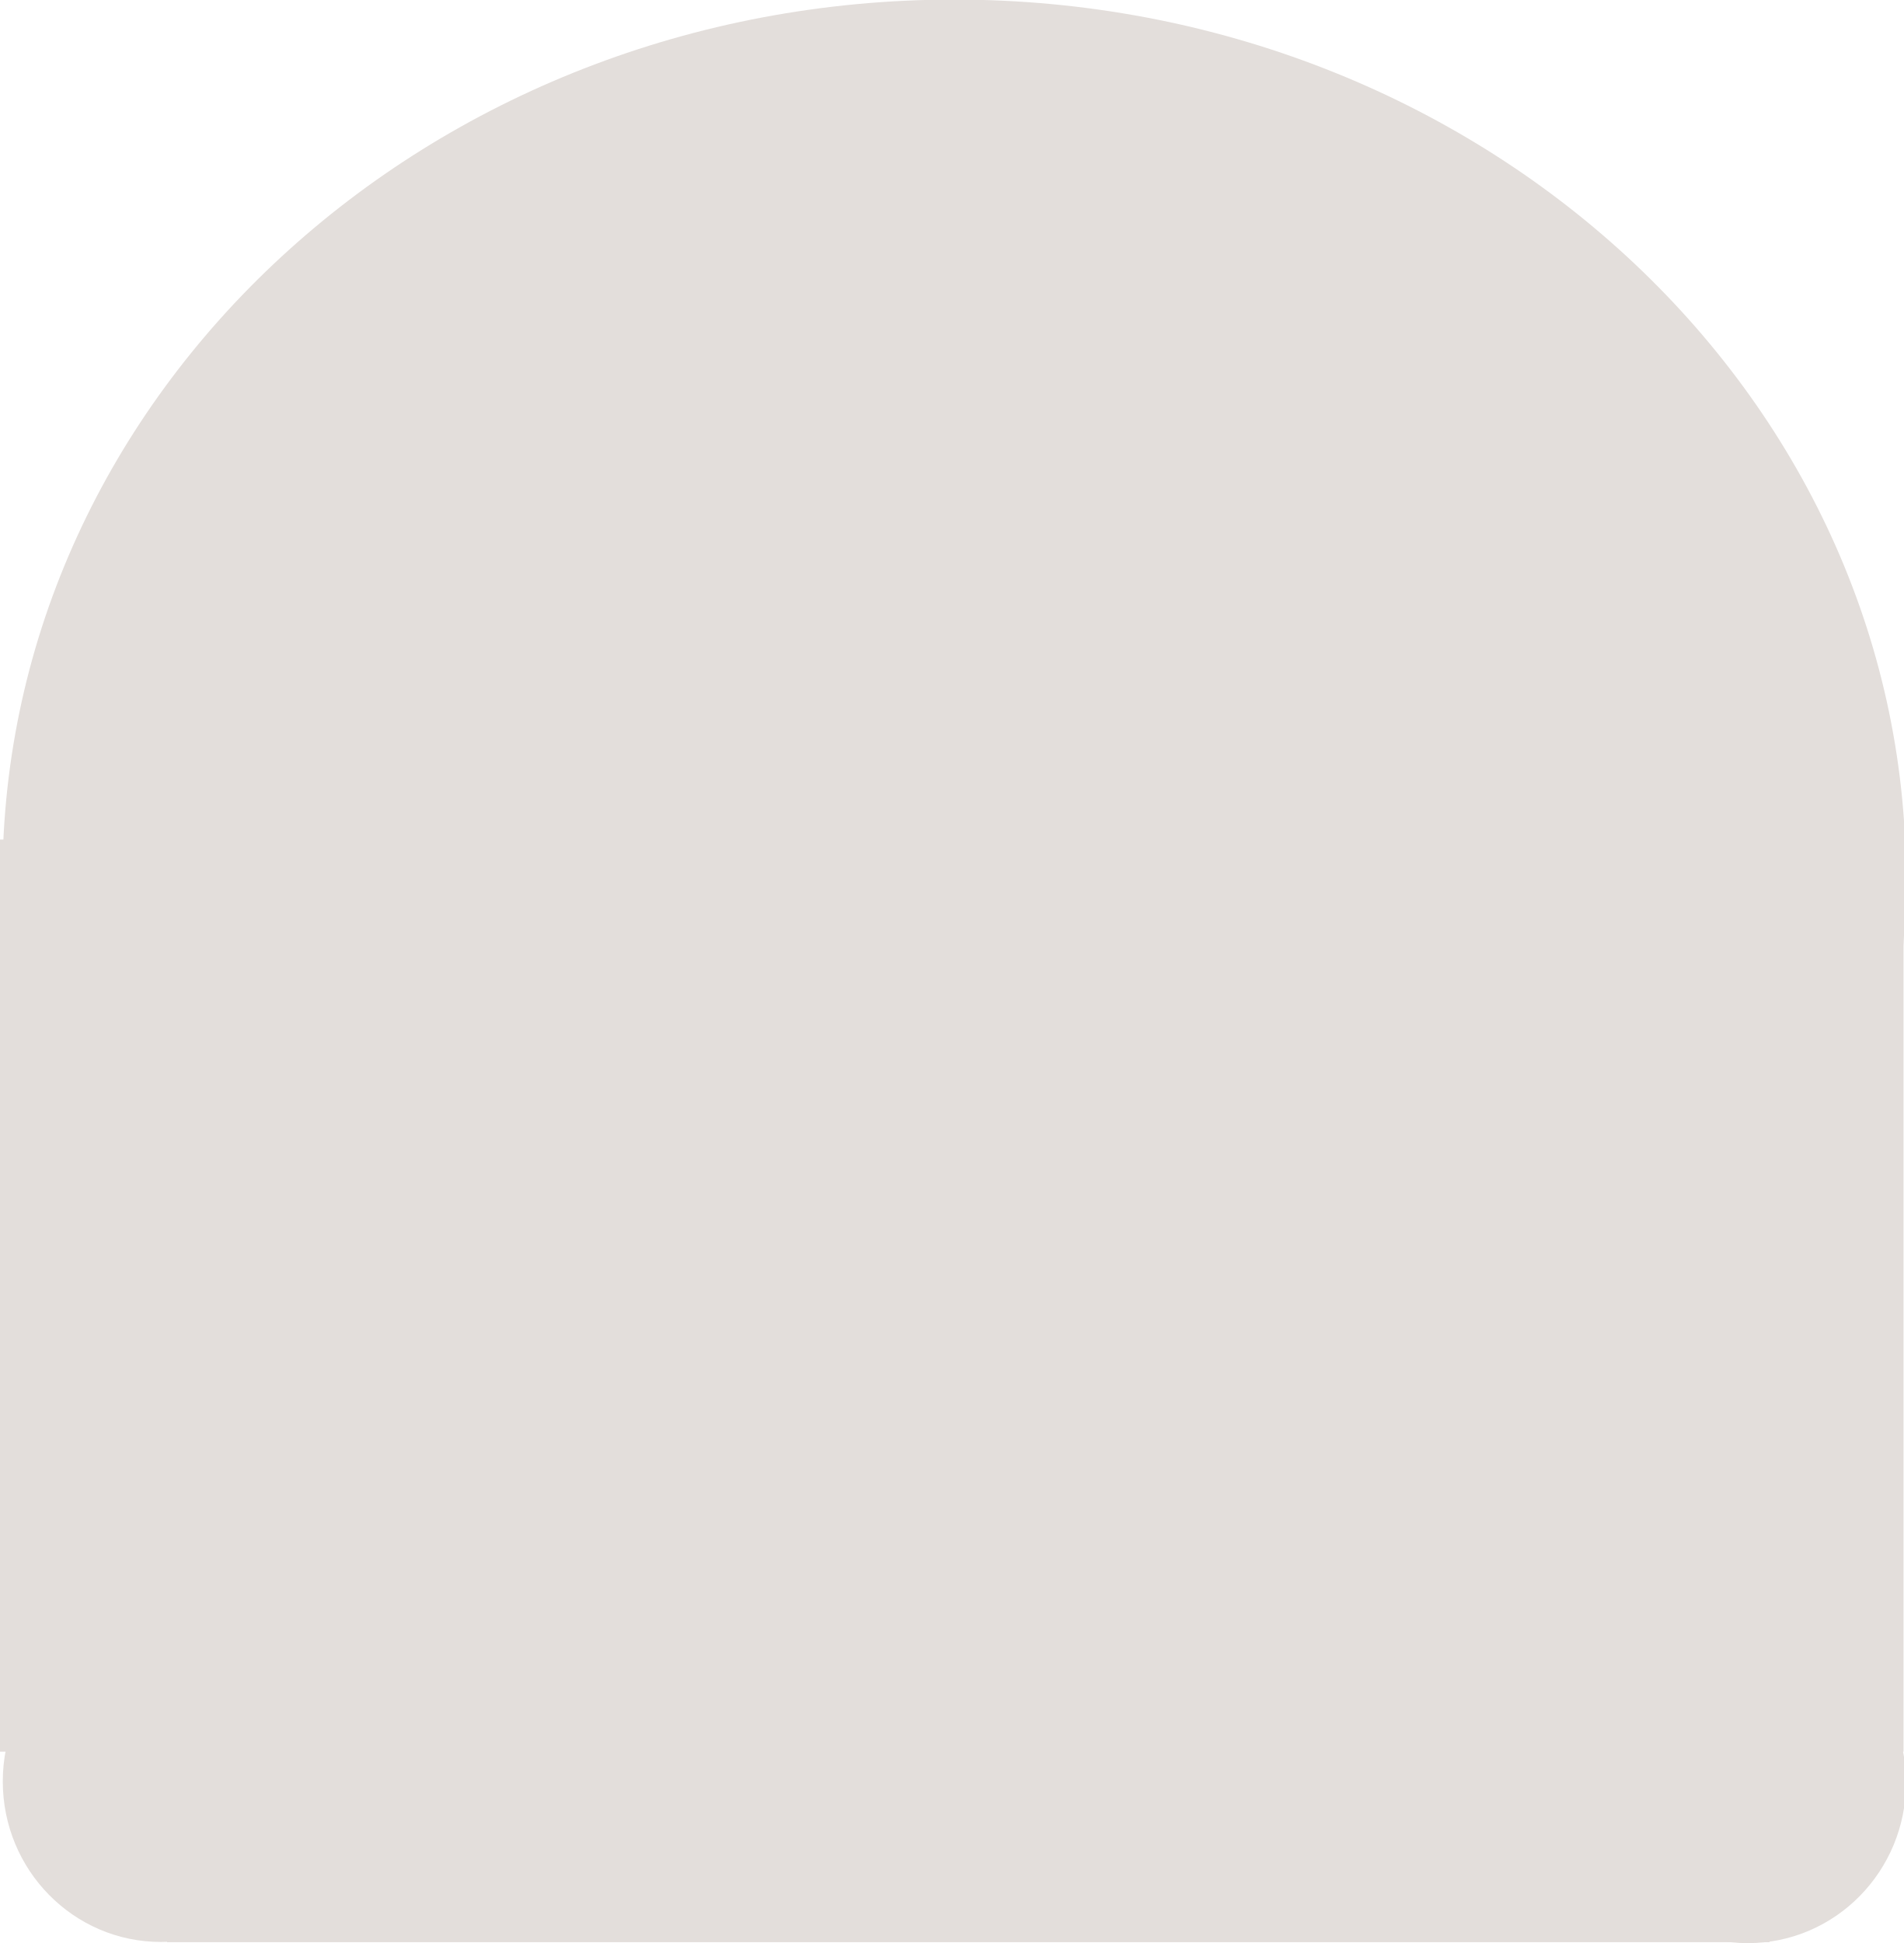
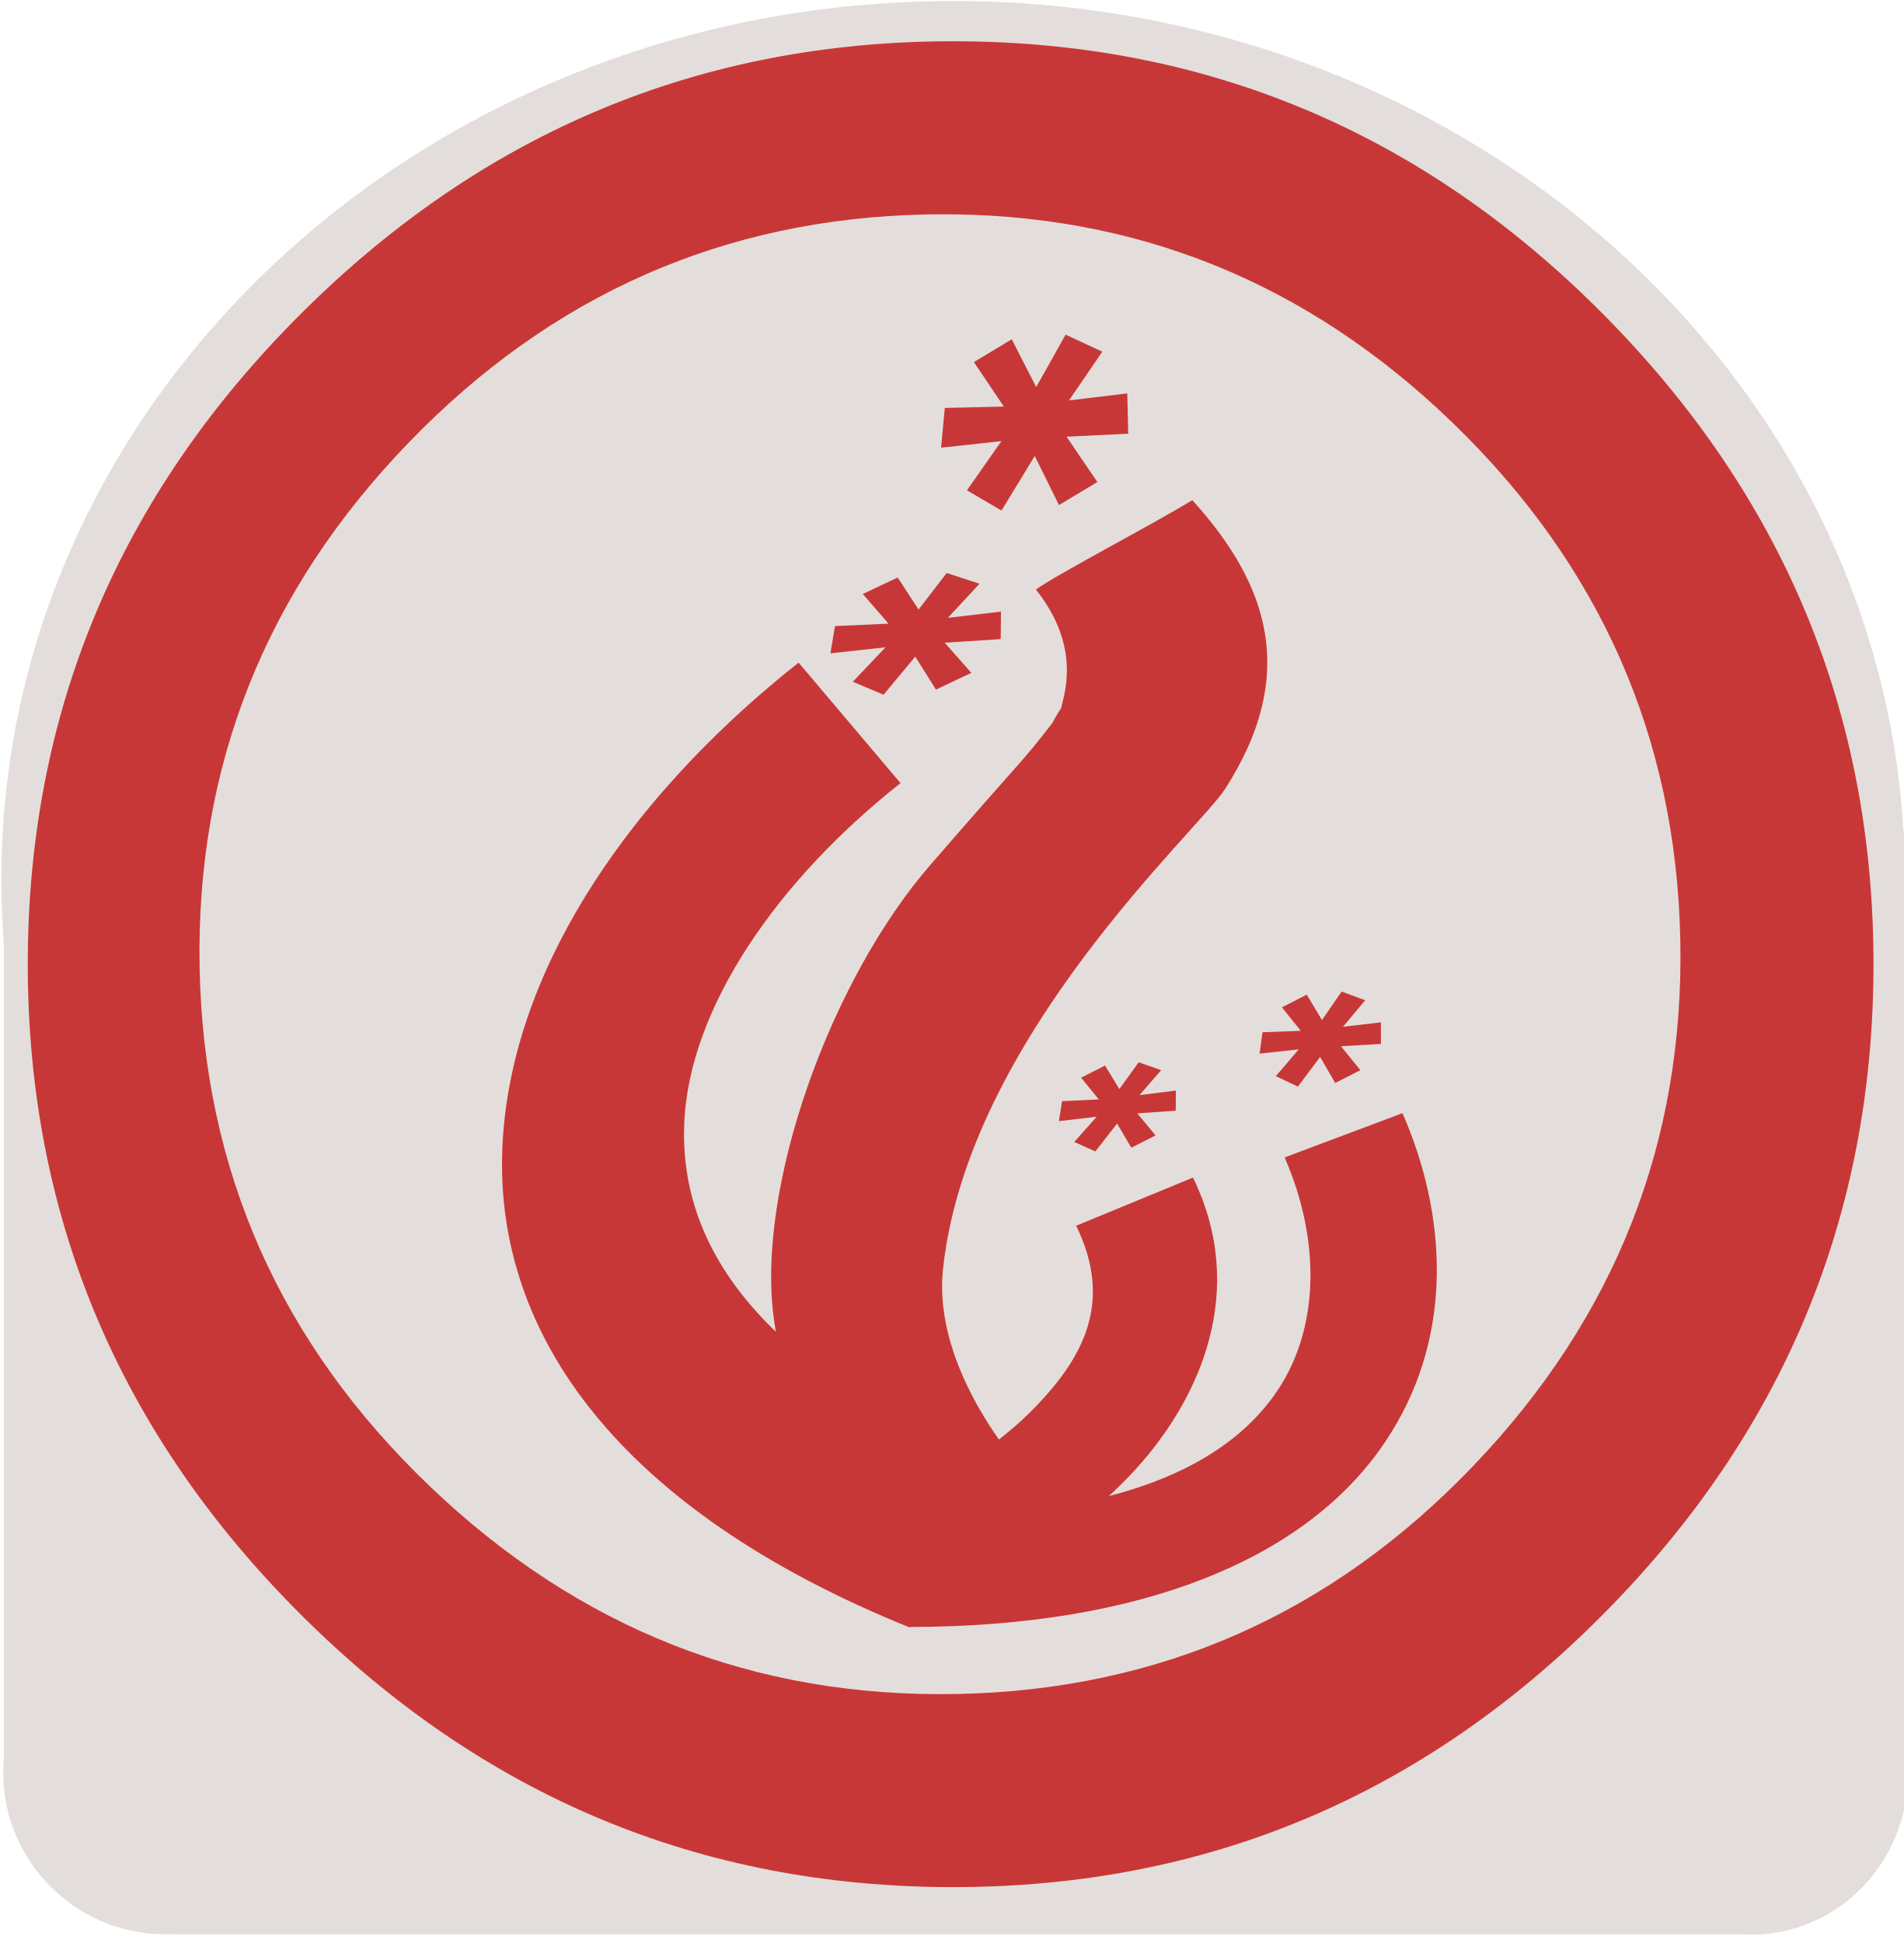
<svg xmlns="http://www.w3.org/2000/svg" height="1000" width="980" id="svg3905" version="1.1">
  <defs id="defs3911" />
  <g id="g4811" transform="matrix(0.8435877,0,0,0.8680142,72.22133,53.5333)" style="fill:#ffa880;fill-opacity:1">
-     <g id="g4135">
-       <path style="fill:#c83737;fill-opacity:1" d="m 496.863,-40.94 c -154.155,0 -286.77,53.86 -397.882,161.559 -111.112,107.699 -166.678,236.247 -166.678,385.667 0,149.42 55.566,278.005 166.678,385.704 111.112,107.699 243.727,161.522 397.882,161.522 154.155,0 286.283,-53.823 396.394,-161.522 110.111,-107.699 165.189,-236.284 165.189,-385.704 0,-149.42 -55.079,-277.968 -165.189,-385.667 C 783.146,12.92 651.018,-40.94 496.863,-40.94 z M 486.713,61.665 c 121.216,-0.966 226.204,40.245 314.925,123.578 90.129,84.655 136.442,186.86 138.936,306.629 2.494,119.769 -39.543,223.632 -126.077,311.631 C 727.963,891.502 622.893,936.672 499.229,939.012 375.565,941.353 268.254,900.223 177.321,815.583 86.389,730.943 39.658,628.723 37.164,508.954 34.67,389.185 77.125,285.3 164.462,197.285 251.799,109.271 357.287,64.079 480.951,61.739 c 1.932,-0.036 3.838,-0.059 5.762,-0.074 z" id="path3941" />
-       <g style="fill:#c83737" transform="matrix(1.385418,0,0,1.323926,-162.6673,-114.8207)" id="g4065">
-         <path style="font-size:1400.745px;font-style:oblique;font-variant:normal;font-weight:600;font-stretch:normal;line-height:125%;letter-spacing:0px;word-spacing:0px;fill:#c83737;fill-opacity:1;stroke:none;font-family:URW Gothic L;-inkscape-font-specification:URW Gothic L Semi-Bold Oblique" d="m 401.553,339.368 c -2.144,1.783 -4.265,3.591 -6.381,5.416 -63.478,54.762 -114.393,128.334 -117.615,206.664 -3.437,83.551 51.47,162.121 179.353,214.747 l 42.756,-70.547 C 386.235,648.969 355.535,592.138 357.665,540.361 359.795,488.584 398.833,431.47 452.911,388.048 l -44.881,-53.949 c -2.167,1.74 -4.333,3.485 -6.477,5.268 z" id="path3004" />
-         <path style="font-size:1400.745px;font-style:oblique;font-variant:normal;font-weight:600;font-stretch:normal;line-height:125%;letter-spacing:0px;word-spacing:0px;fill:#c83737;fill-opacity:1;stroke:none;font-family:URW Gothic L;-inkscape-font-specification:URW Gothic L Semi-Bold Oblique" d="m 465.908,424.844 c -43.933,51.541 -76.859,144.512 -68.736,203.429 8.664,62.845 35.183,109.828 59.528,133.933 l 56.987,-58.704 c -8.206,-8.125 -46.908,-52.528 -42.051,-98.026 11.057,-103.573 112.359,-196.048 124.215,-214.811 32.118,-50.829 19.534,-91.298 -14.441,-129.336 -17.67,10.994 -59.727,33.254 -68.882,40.029 20.793,26.506 11.877,48.317 11.018,53.658 -4.731,29.444 11.523,-22.725 -3.839,6.194 -14.965,19.565 -8.378,10.348 -53.799,63.634 z" id="path3000" />
-         <path style="font-size:1400.745px;font-style:oblique;font-variant:normal;font-weight:600;font-stretch:normal;line-height:125%;letter-spacing:0px;word-spacing:0px;fill:#c83737;fill-opacity:1;stroke:none;font-family:URW Gothic L;-inkscape-font-specification:URW Gothic L Semi-Bold Oblique" d="m 574.192,525.745 -0.092,9.022 -16.924,1.181 8.062,9.887 -10.698,5.488 -6.248,-10.81 -9.583,12.496 -9.277,-4.252 9.871,-11.309 -16.637,1.988 1.375,-8.947 16.184,-0.787 -7.793,-9.734 10.546,-5.418 6.313,10.522 8.497,-11.996 9.912,3.515 -9.557,11.198 16.048,-2.044 z" id="path3006-6" />
-         <path style="font-size:1400.745px;font-style:oblique;font-variant:normal;font-weight:600;font-stretch:normal;line-height:125%;letter-spacing:0px;word-spacing:0px;fill:#c83737;fill-opacity:1;stroke:none;font-family:URW Gothic L;-inkscape-font-specification:URW Gothic L Semi-Bold Oblique" d="m 675.821,540.298 c 0.599,1.488 1.173,2.986 1.736,4.491 16.888,45.173 17.651,97.964 -14.063,142.454 -33.828,47.456 -102.731,78.723 -207.005,78.731 l 3.138,-49.227 c 92.49,-0.007 136.577,-24.695 157.54,-54.103 20.964,-29.408 20.681,-70.279 4.902,-106.958 l 51.891,-19.819 c 0.632,1.469 1.262,2.942 1.861,4.431 z" id="path3004-6" />
-         <path style="font-size:1400.745px;font-style:oblique;font-variant:normal;font-weight:600;font-stretch:normal;line-height:125%;letter-spacing:0px;word-spacing:0px;fill:#c83737;fill-opacity:1;stroke:none;font-family:URW Gothic L;-inkscape-font-specification:URW Gothic L Semi-Bold Oblique" d="m 664.454,495.188 0.042,9.668 -17.605,1.042 8.535,10.711 -11.077,5.738 -6.642,-11.661 -9.783,13.277 -9.744,-4.681 10.111,-11.989 -17.243,1.889 1.283,-9.559 16.839,-0.639 -8.281,-10.52 10.92,-5.682 6.702,11.359 8.682,-12.739 10.362,3.901 -9.77,11.868 16.669,-1.983 z" id="path3002-0" />
-         <path style="font-size:1400.745px;font-style:oblique;font-variant:normal;font-weight:600;font-stretch:normal;line-height:125%;letter-spacing:0px;word-spacing:0px;fill:#c83737;fill-opacity:1;stroke:none;font-family:URW Gothic L;-inkscape-font-specification:URW Gothic L Semi-Bold Oblique" d="m 585.885,574.541 c 18.095,49.07 -4.506,95.881 -35.157,126.888 -32.695,33.074 -70.775,52.782 -97.619,60.205 l -13.742,-47.192 c 9.049,-2.502 46.753,-20.507 70.415,-44.444 23.662,-23.937 37.055,-49.194 20.483,-83.722 l 51.455,-21.576 c 1.578,3.287 2.959,6.57 4.165,9.841 z" id="path3000-4" />
-         <path id="path3006-6-5" d="m 497.157,311.238 -0.135,12.317 -24.672,1.613 11.752,13.498 -15.595,7.493 -9.107,-14.758 -13.97,17.061 -13.524,-5.805 14.39,-15.44 -24.253,2.715 2.004,-12.215 23.593,-1.075 -11.361,-13.29 15.374,-7.397 9.203,14.366 12.387,-16.378 14.449,4.799 -13.932,15.289 23.394,-2.791 z" style="font-size:1400.745px;font-style:oblique;font-variant:normal;font-weight:600;font-stretch:normal;line-height:125%;letter-spacing:0px;word-spacing:0px;fill:#c83737;fill-opacity:1;stroke:none;font-family:URW Gothic L;-inkscape-font-specification:URW Gothic L Semi-Bold Oblique" />
-         <path id="path3002-0-2" d="m 552.776,213.518 0.413,18.046 -27.161,1.348 13.57,20.281 -16.906,10.334 -10.68,-21.991 -14.637,24.45 -15.222,-9.068 15.189,-22.034 -26.57,2.941 1.639,-17.798 25.992,-0.621 -13.171,-19.915 16.666,-10.235 10.762,21.429 12.956,-23.483 16.148,7.632 -14.668,21.821 25.68,-3.136 z" style="font-size:1400.745px;font-style:oblique;font-variant:normal;font-weight:600;font-stretch:normal;line-height:125%;letter-spacing:0px;word-spacing:0px;fill:#c83737;fill-opacity:1;stroke:none;font-family:URW Gothic L;-inkscape-font-specification:URW Gothic L Semi-Bold Oblique" />
+     <g id="g3012" transform="translate(-188.6929,-2.083897)">
+       <g id="g3067" transform="translate(191.0418,-8.841228)">
+         <path style="fill:#e3dedb;fill-opacity:1" d="m 493.595,-50.146 c -320.715,0 -580.741,233.226 -580.741,520.909 0,12.679 0.526,25.242 1.519,37.694 l 0,483.611 c -0.233,2.677 -0.37,5.363 -0.37,8.1 0,52.63 43.913,95.597 98.093,95.945 1.407,0.01 2.831,-0.024 4.223,-0.072 l 0,0.108 957.777,0 c 2.037,0.128 4.117,0.216 6.186,0.216 52.976,0 95.907,-42.645 95.907,-95.225 0,-2.832 -0.126,-5.619 -0.37,-8.388 l 0,-550.718 -2.408,0 C 1056.791,167.709 803.567,-50.146 493.595,-50.146 z" id="path4147-4" />
+         <g transform="translate(633.5188,-31.19022)" style="fill:#ffa880;fill-opacity:1" id="g4135">
+           <path style="fill:#c83737;fill-opacity:1" d="m -139.975,4.905 c -154.155,0 -286.77,53.86 -397.882,161.559 -111.112,107.699 -166.678,236.247 -166.678,385.667 0,149.42 55.566,278.005 166.678,385.704 111.112,107.699 243.727,161.522 397.882,161.522 154.155,0 286.283,-53.823 396.394,-161.522 C 366.529,830.137 421.608,701.551 421.608,552.132 421.608,402.712 366.529,274.163 256.418,166.465 146.307,58.766 14.18,4.905 -139.975,4.905 z M -150.126,107.51 c 121.216,-0.966 226.204,40.245 314.925,123.578 90.129,84.655 136.442,186.86 138.936,306.629 2.494,119.769 -39.543,223.632 -126.077,311.631 -86.534,87.999 -191.604,133.169 -315.268,135.51 -123.664,2.341 -230.975,-38.79 -321.908,-123.43 -90.932,-84.64 -137.663,-186.86 -140.157,-306.629 -2.494,-119.769 39.961,-223.654 127.298,-311.668 87.337,-88.014 192.825,-133.206 316.489,-135.547 1.932,-0.036 3.838,-0.059 5.762,-0.074 z" id="path3941" />
+           <g style="fill:#c83737" transform="matrix(1.385418,0,0,1.323926,-799.5058,-68.975)" id="g4065">
+             <path style="font-size:1400.745px;font-style:oblique;font-variant:normal;font-weight:600;font-stretch:normal;line-height:125%;letter-spacing:0px;word-spacing:0px;fill:#c83737;fill-opacity:1;stroke:none;font-family:URW Gothic L;-inkscape-font-specification:URW Gothic L Semi-Bold Oblique" d="m 401.553,339.368 c -2.144,1.783 -4.265,3.591 -6.381,5.416 -63.478,54.762 -114.393,128.334 -117.615,206.664 -3.437,83.551 51.47,162.121 179.353,214.747 l 42.756,-70.547 C 386.235,648.969 355.535,592.138 357.665,540.361 359.795,488.584 398.833,431.47 452.911,388.048 l -44.881,-53.949 c -2.167,1.74 -4.333,3.485 -6.477,5.268 z" id="path3004" />
+             <path style="font-size:1400.745px;font-style:oblique;font-variant:normal;font-weight:600;font-stretch:normal;line-height:125%;letter-spacing:0px;word-spacing:0px;fill:#c83737;fill-opacity:1;stroke:none;font-family:URW Gothic L;-inkscape-font-specification:URW Gothic L Semi-Bold Oblique" d="m 465.908,424.844 c -43.933,51.541 -76.859,144.512 -68.736,203.429 8.664,62.845 35.183,109.828 59.528,133.933 l 56.987,-58.704 c -8.206,-8.125 -46.908,-52.528 -42.051,-98.026 11.057,-103.573 112.359,-196.048 124.215,-214.811 32.118,-50.829 19.534,-91.298 -14.441,-129.336 -17.67,10.994 -59.727,33.254 -68.882,40.029 20.793,26.506 11.877,48.317 11.018,53.658 -4.731,29.444 11.523,-22.725 -3.839,6.194 -14.965,19.565 -8.378,10.348 -53.799,63.634 z" id="path3000" />
+             <path style="font-size:1400.745px;font-style:oblique;font-variant:normal;font-weight:600;font-stretch:normal;line-height:125%;letter-spacing:0px;word-spacing:0px;fill:#c83737;fill-opacity:1;stroke:none;font-family:URW Gothic L;-inkscape-font-specification:URW Gothic L Semi-Bold Oblique" d="m 574.192,525.745 -0.092,9.022 -16.924,1.181 8.062,9.887 -10.698,5.488 -6.248,-10.81 -9.583,12.496 -9.277,-4.252 9.871,-11.309 -16.637,1.988 1.375,-8.947 16.184,-0.787 -7.793,-9.734 10.546,-5.418 6.313,10.522 8.497,-11.996 9.912,3.515 -9.557,11.198 16.048,-2.044 z" id="path3006-6" />
+             <path style="font-size:1400.745px;font-style:oblique;font-variant:normal;font-weight:600;font-stretch:normal;line-height:125%;letter-spacing:0px;word-spacing:0px;fill:#c83737;fill-opacity:1;stroke:none;font-family:URW Gothic L;-inkscape-font-specification:URW Gothic L Semi-Bold Oblique" d="m 675.821,540.298 c 0.599,1.488 1.173,2.986 1.736,4.491 16.888,45.173 17.651,97.964 -14.063,142.454 -33.828,47.456 -102.731,78.723 -207.005,78.731 l 3.138,-49.227 c 92.49,-0.007 136.577,-24.695 157.54,-54.103 20.964,-29.408 20.681,-70.279 4.902,-106.958 l 51.891,-19.819 c 0.632,1.469 1.262,2.942 1.861,4.431 z" id="path3004-6" />
+             <path style="font-size:1400.745px;font-style:oblique;font-variant:normal;font-weight:600;font-stretch:normal;line-height:125%;letter-spacing:0px;word-spacing:0px;fill:#c83737;fill-opacity:1;stroke:none;font-family:URW Gothic L;-inkscape-font-specification:URW Gothic L Semi-Bold Oblique" d="m 664.454,495.188 0.042,9.668 -17.605,1.042 8.535,10.711 -11.077,5.738 -6.642,-11.661 -9.783,13.277 -9.744,-4.681 10.111,-11.989 -17.243,1.889 1.283,-9.559 16.839,-0.639 -8.281,-10.52 10.92,-5.682 6.702,11.359 8.682,-12.739 10.362,3.901 -9.77,11.868 16.669,-1.983 z" id="path3002-0" />
+             <path style="font-size:1400.745px;font-style:oblique;font-variant:normal;font-weight:600;font-stretch:normal;line-height:125%;letter-spacing:0px;word-spacing:0px;fill:#c83737;fill-opacity:1;stroke:none;font-family:URW Gothic L;-inkscape-font-specification:URW Gothic L Semi-Bold Oblique" d="m 585.885,574.541 c 18.095,49.07 -4.506,95.881 -35.157,126.888 -32.695,33.074 -70.775,52.782 -97.619,60.205 l -13.742,-47.192 c 9.049,-2.502 46.753,-20.507 70.415,-44.444 23.662,-23.937 37.055,-49.194 20.483,-83.722 l 51.455,-21.576 c 1.578,3.287 2.959,6.57 4.165,9.841 z" id="path3000-4" />
+             <path id="path3006-6-5" d="m 497.157,311.238 -0.135,12.317 -24.672,1.613 11.752,13.498 -15.595,7.493 -9.107,-14.758 -13.97,17.061 -13.524,-5.805 14.39,-15.44 -24.253,2.715 2.004,-12.215 23.593,-1.075 -11.361,-13.29 15.374,-7.397 9.203,14.366 12.387,-16.378 14.449,4.799 -13.932,15.289 23.394,-2.791 z" style="font-size:1400.745px;font-style:oblique;font-variant:normal;font-weight:600;font-stretch:normal;line-height:125%;letter-spacing:0px;word-spacing:0px;fill:#c83737;fill-opacity:1;stroke:none;font-family:URW Gothic L;-inkscape-font-specification:URW Gothic L Semi-Bold Oblique" />
+             <path id="path3002-0-2" d="m 552.776,213.518 0.413,18.046 -27.161,1.348 13.57,20.281 -16.906,10.334 -10.68,-21.991 -14.637,24.45 -15.222,-9.068 15.189,-22.034 -26.57,2.941 1.639,-17.798 25.992,-0.621 -13.171,-19.915 16.666,-10.235 10.762,21.429 12.956,-23.483 16.148,7.632 -14.668,21.821 25.68,-3.136 z" style="font-size:1400.745px;font-style:oblique;font-variant:normal;font-weight:600;font-stretch:normal;line-height:125%;letter-spacing:0px;word-spacing:0px;fill:#c83737;fill-opacity:1;stroke:none;font-family:URW Gothic L;-inkscape-font-specification:URW Gothic L Semi-Bold Oblique" />
+           </g>
+         </g>
      </g>
-     </g>
-     <g id="g4195">
-       <path transform="matrix(0.2785566,0,0,0.2548763,-112.1286,885.1476)" d="m 794.086,429.307 a 346.395,373.528 0 1 1 -692.79,0 346.395,373.528 0 1 1 692.79,0 z" id="path4147-4" style="fill:#e3dedb;fill-opacity:1" />
-       <path transform="matrix(0.2785566,0,0,0.2548763,856.1247,885.8389)" d="m 794.086,429.307 a 346.395,373.528 0 1 1 -692.79,0 346.395,373.528 0 1 1 692.79,0 z" id="path4147-4-4" style="fill:#e3dedb;fill-opacity:1" />
-     </g>
-     <rect style="fill:#e3dedb" id="rect4218" width="1161.413" height="540.788" x="-85.612" y="436.131" />
-     <g id="g4223">
-       <rect style="fill:#e3dedb;fill-opacity:1" id="rect4193" width="977.772" height="458.457" x="16.315" y="631.44" />
-       <path transform="matrix(1.185413,0,0,1.152055,-85.61212,-61.6733)" d="m 981.033,451.926 c 0,249.713 -219.325,452.145 -489.877,452.145 -270.551,0 -489.877,-202.432 -489.877,-452.145 0,-249.713 219.325,-452.145 489.877,-452.145 270.552,0 489.877,202.432 489.877,452.145 z" id="path4220" style="fill:#e3dedb" />
    </g>
  </g>
</svg>
